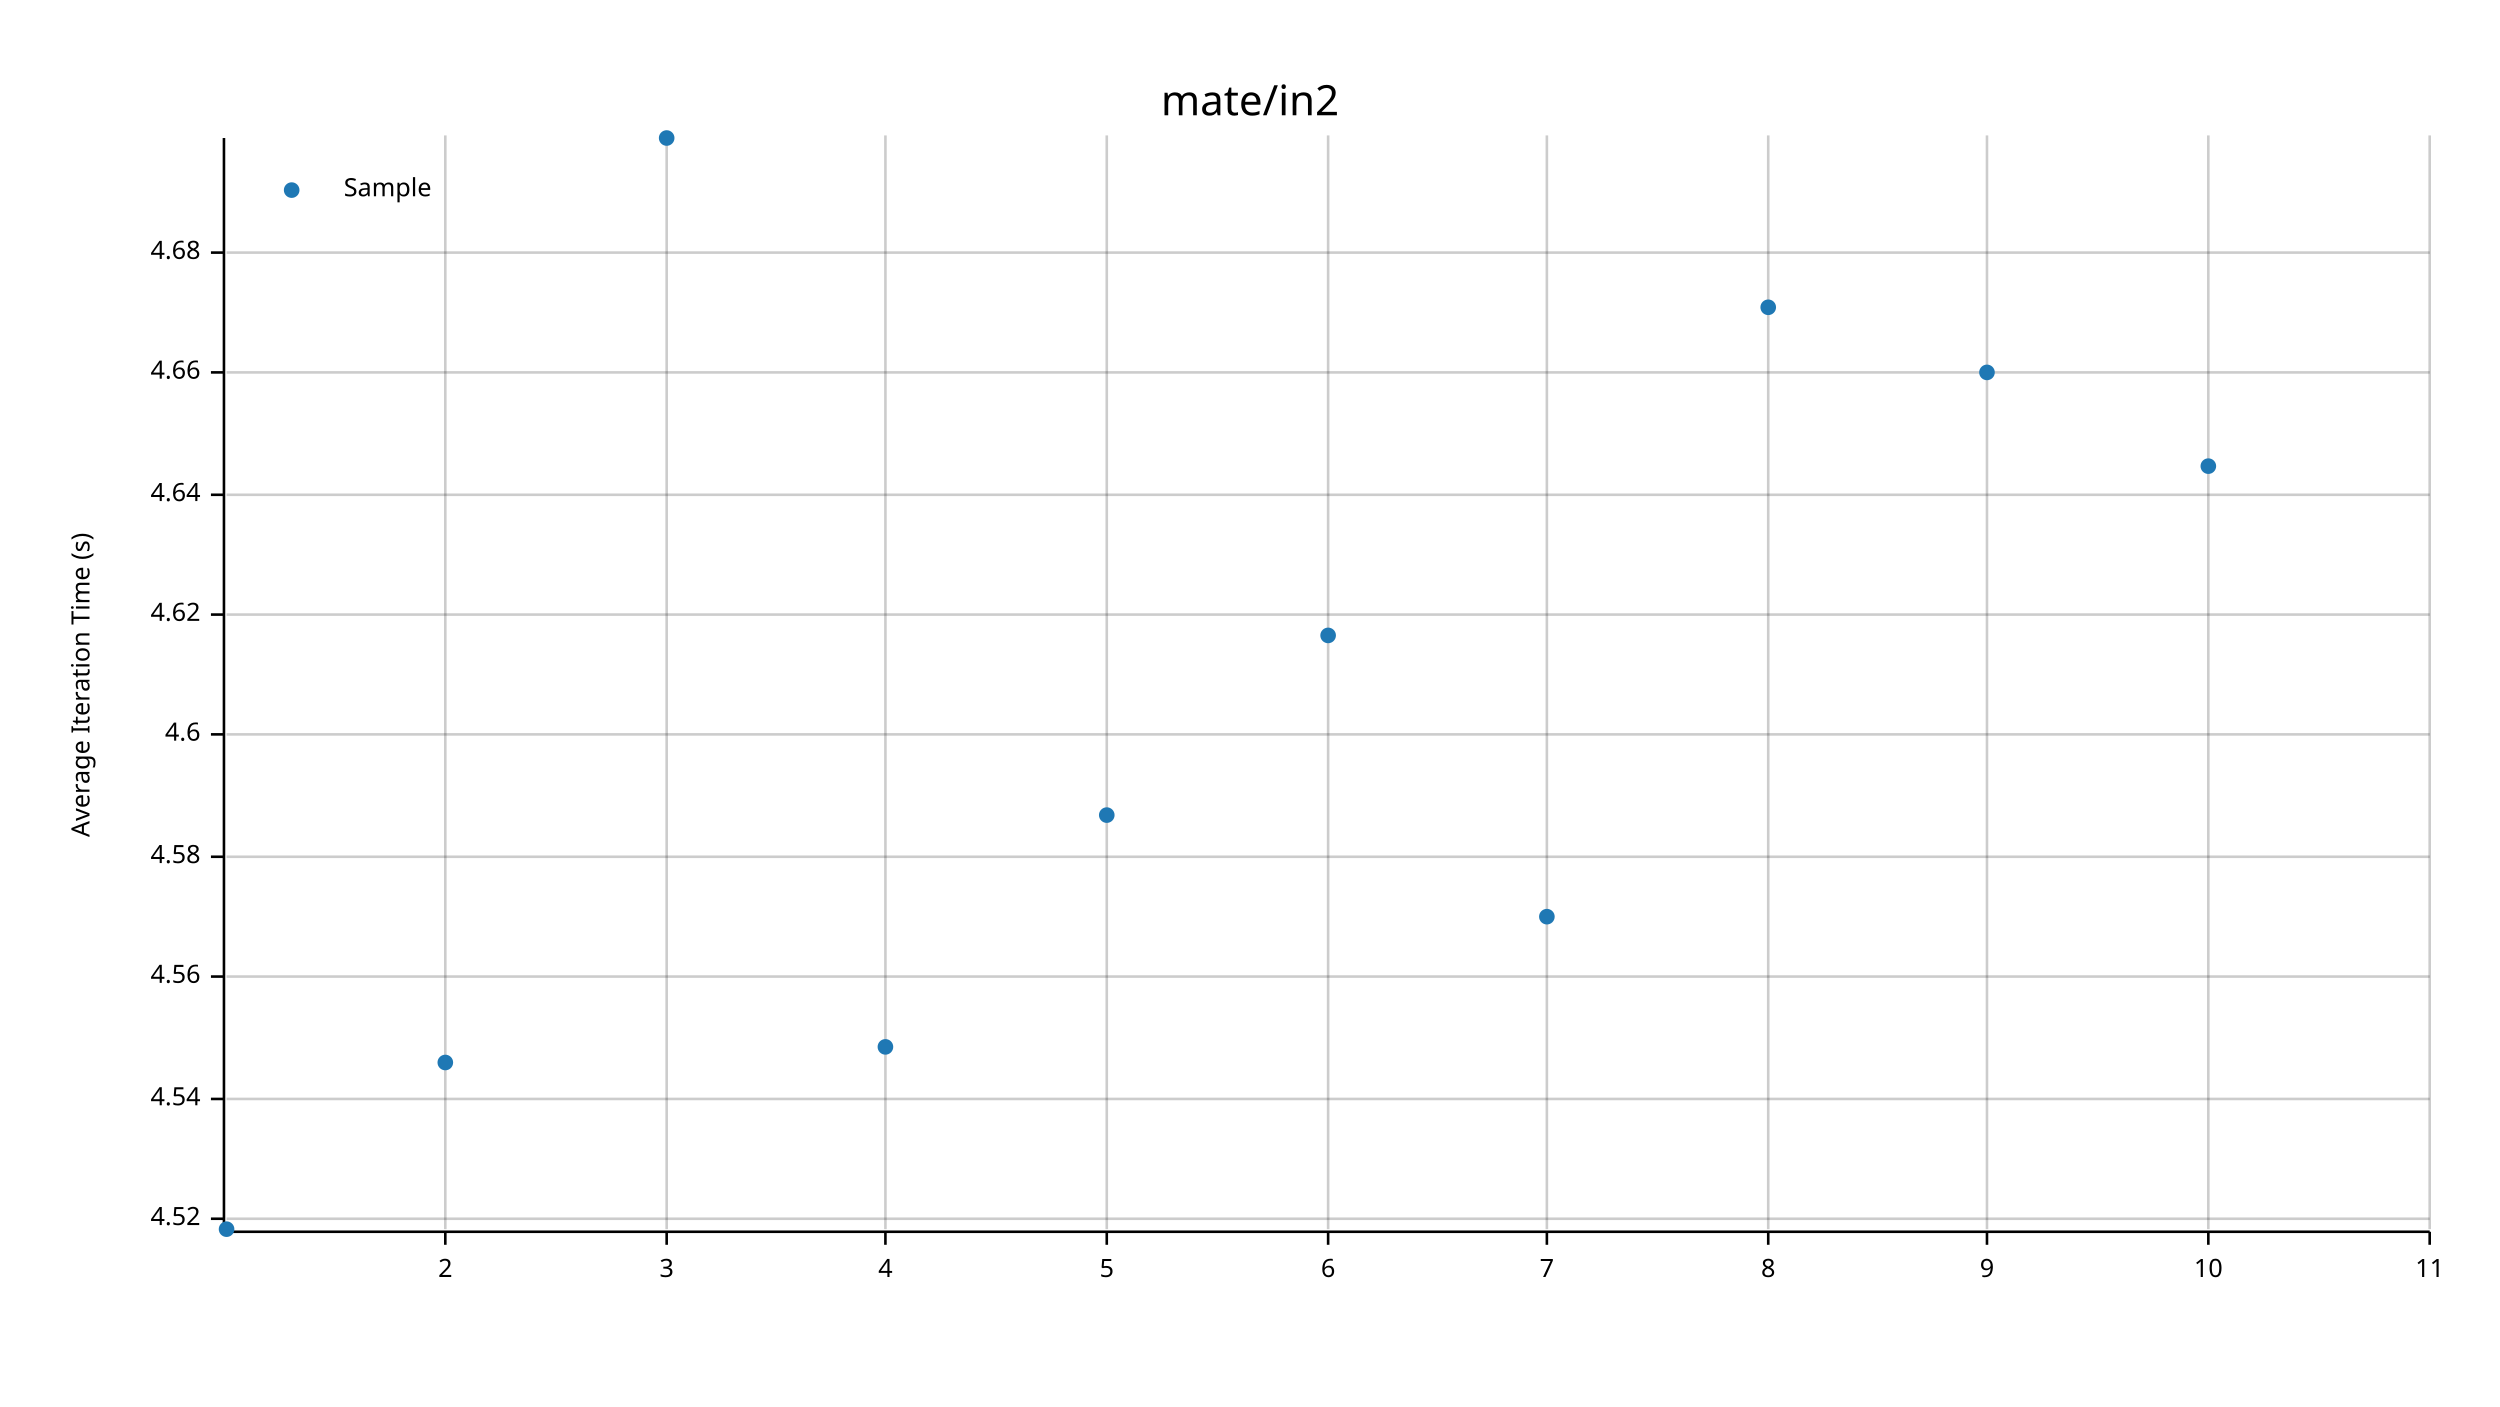
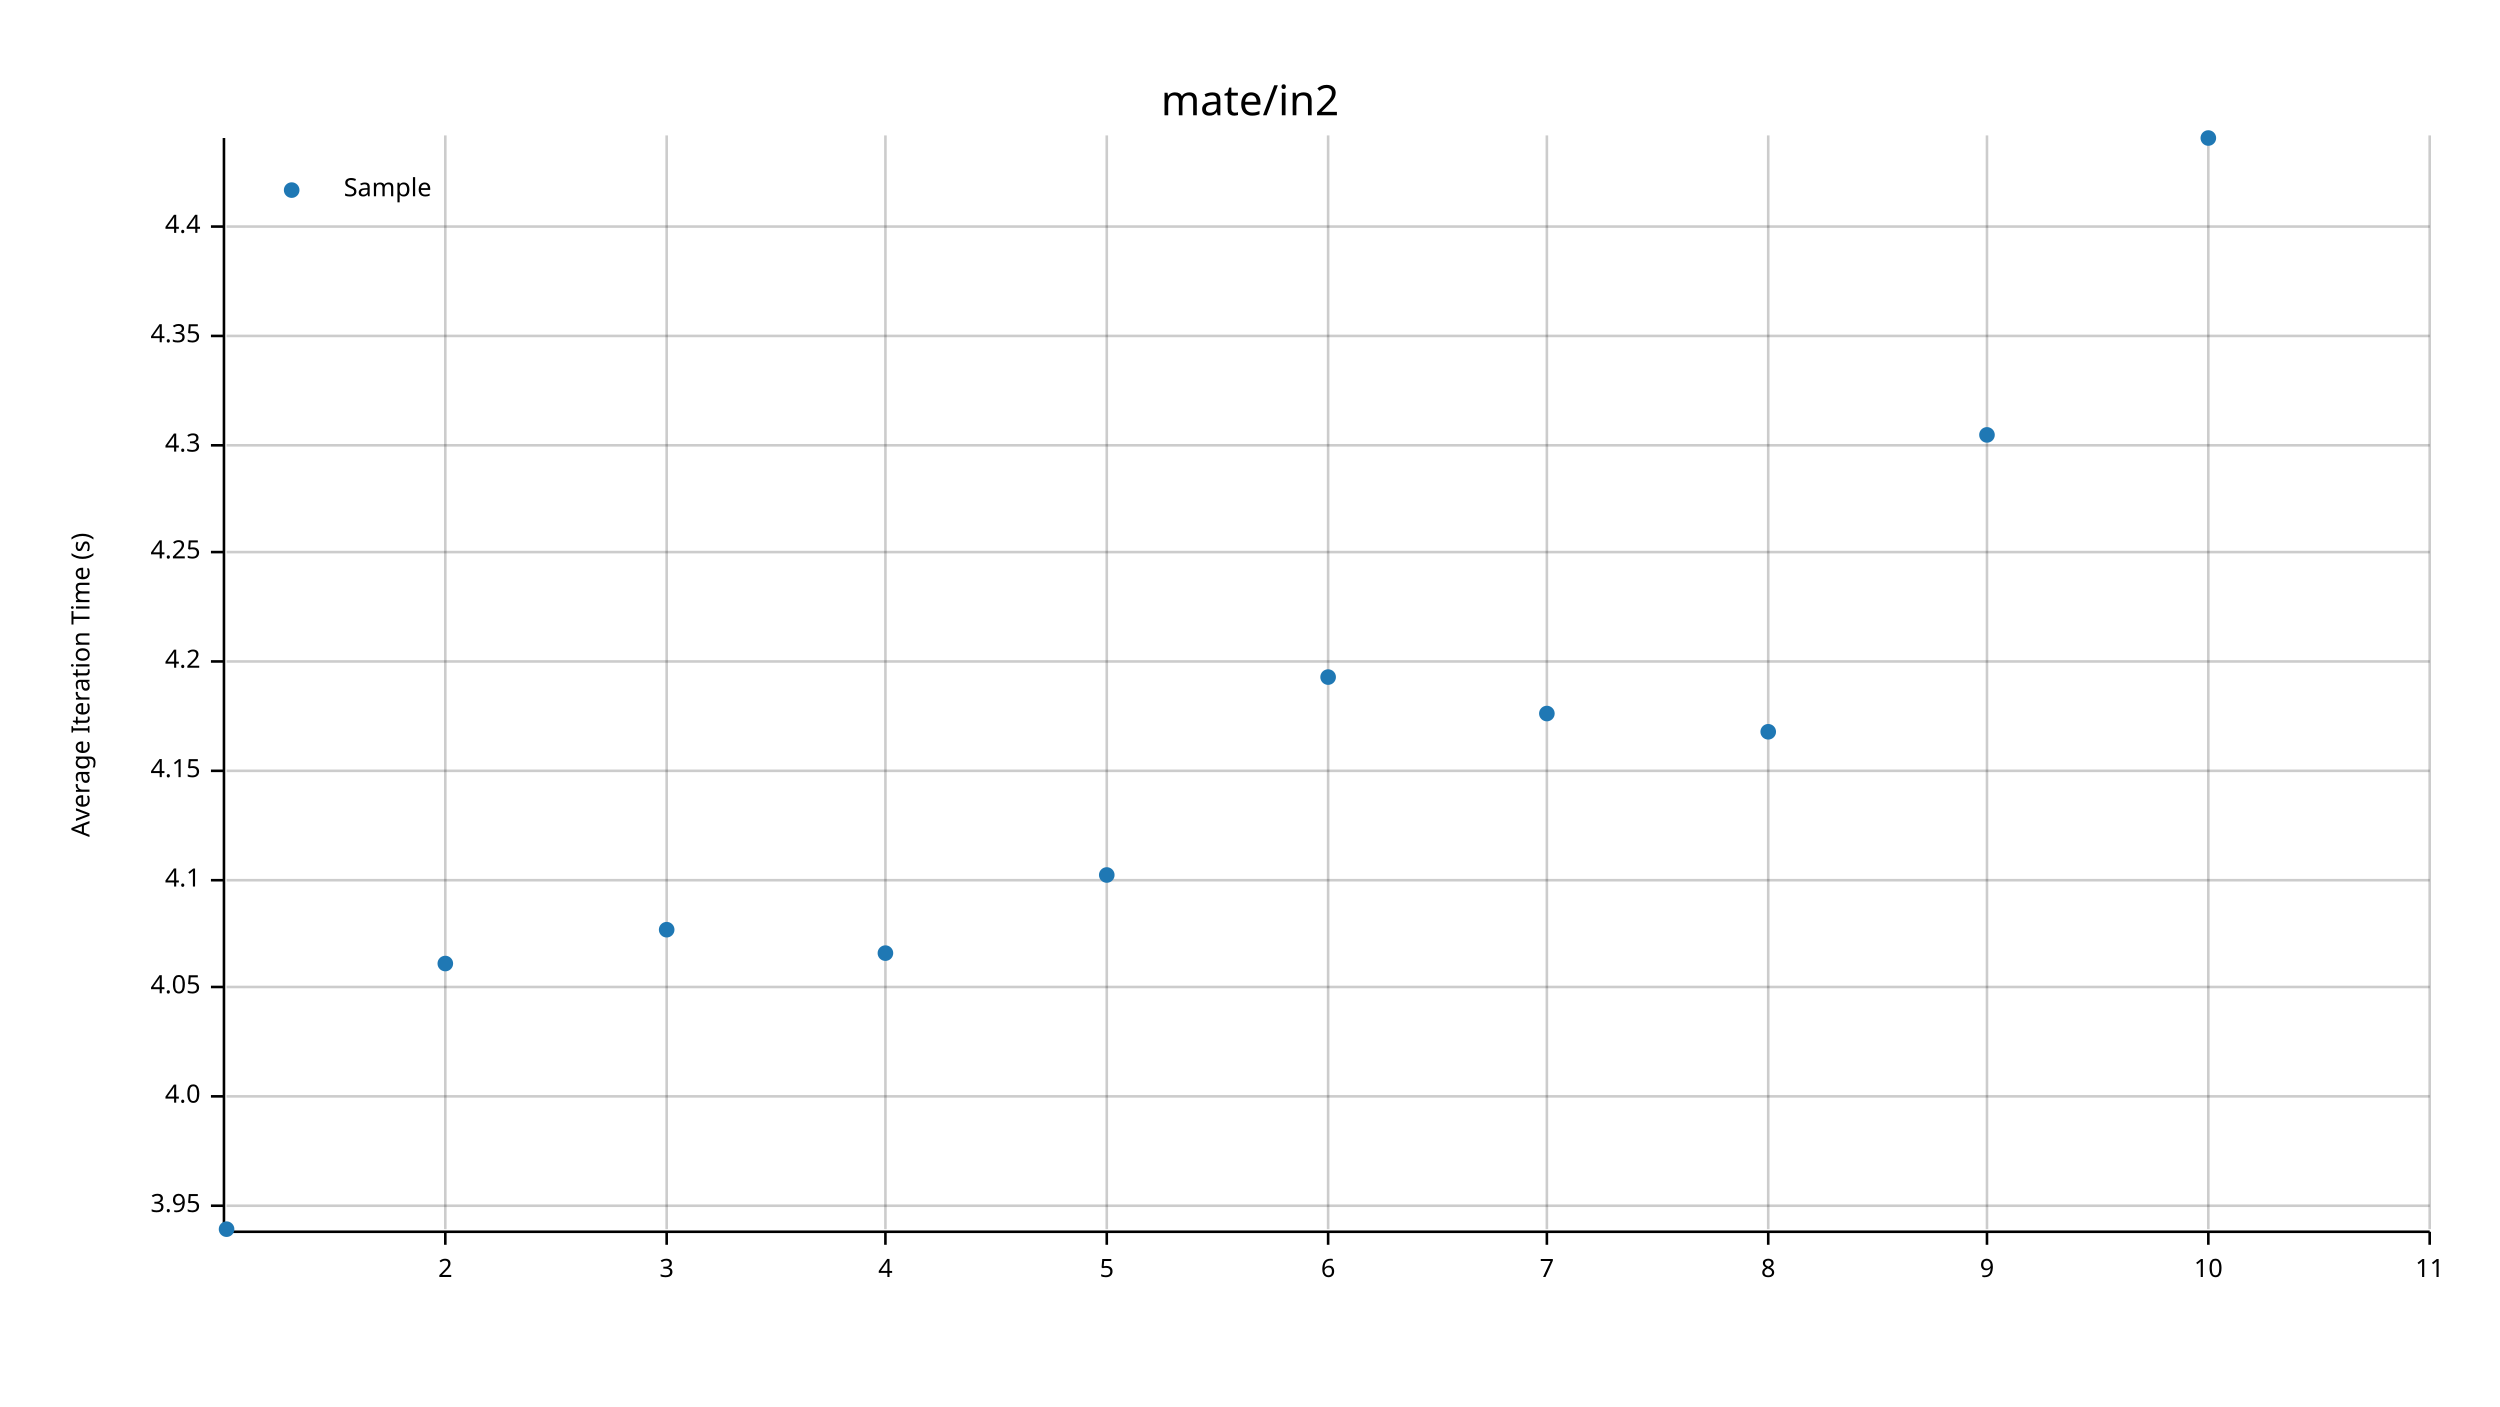
<svg xmlns="http://www.w3.org/2000/svg" width="960" height="540" viewBox="0 0 960 540">
  <text x="480" y="32" dy="0.76em" text-anchor="middle" font-family="sans-serif" font-size="16.129" opacity="1" fill="#000000">
mate/in2
</text>
  <text x="27" y="263" dy="0.76em" text-anchor="middle" font-family="sans-serif" font-size="9.677" opacity="1" fill="#000000" transform="rotate(270, 27, 263)">
Average Iteration Time (s)
</text>
  <line opacity="0.2" stroke="#000000" stroke-width="1" x1="171" y1="472" x2="171" y2="52" />
  <line opacity="0.2" stroke="#000000" stroke-width="1" x1="256" y1="472" x2="256" y2="52" />
  <line opacity="0.2" stroke="#000000" stroke-width="1" x1="340" y1="472" x2="340" y2="52" />
  <line opacity="0.2" stroke="#000000" stroke-width="1" x1="425" y1="472" x2="425" y2="52" />
  <line opacity="0.2" stroke="#000000" stroke-width="1" x1="510" y1="472" x2="510" y2="52" />
  <line opacity="0.2" stroke="#000000" stroke-width="1" x1="594" y1="472" x2="594" y2="52" />
  <line opacity="0.2" stroke="#000000" stroke-width="1" x1="679" y1="472" x2="679" y2="52" />
  <line opacity="0.2" stroke="#000000" stroke-width="1" x1="763" y1="472" x2="763" y2="52" />
  <line opacity="0.2" stroke="#000000" stroke-width="1" x1="848" y1="472" x2="848" y2="52" />
  <line opacity="0.2" stroke="#000000" stroke-width="1" x1="933" y1="472" x2="933" y2="52" />
-   <line opacity="0.2" stroke="#000000" stroke-width="1" x1="87" y1="468" x2="933" y2="468" />
-   <line opacity="0.2" stroke="#000000" stroke-width="1" x1="87" y1="422" x2="933" y2="422" />
-   <line opacity="0.2" stroke="#000000" stroke-width="1" x1="87" y1="375" x2="933" y2="375" />
-   <line opacity="0.2" stroke="#000000" stroke-width="1" x1="87" y1="329" x2="933" y2="329" />
-   <line opacity="0.2" stroke="#000000" stroke-width="1" x1="87" y1="282" x2="933" y2="282" />
-   <line opacity="0.2" stroke="#000000" stroke-width="1" x1="87" y1="236" x2="933" y2="236" />
-   <line opacity="0.2" stroke="#000000" stroke-width="1" x1="87" y1="190" x2="933" y2="190" />
-   <line opacity="0.2" stroke="#000000" stroke-width="1" x1="87" y1="143" x2="933" y2="143" />
-   <line opacity="0.2" stroke="#000000" stroke-width="1" x1="87" y1="97" x2="933" y2="97" />
+   <line opacity="0.2" stroke="#000000" stroke-width="1" x1="87" y1="463" x2="933" y2="463" />
+   <line opacity="0.2" stroke="#000000" stroke-width="1" x1="87" y1="421" x2="933" y2="421" />
+   <line opacity="0.2" stroke="#000000" stroke-width="1" x1="87" y1="379" x2="933" y2="379" />
+   <line opacity="0.2" stroke="#000000" stroke-width="1" x1="87" y1="338" x2="933" y2="338" />
+   <line opacity="0.2" stroke="#000000" stroke-width="1" x1="87" y1="296" x2="933" y2="296" />
+   <line opacity="0.2" stroke="#000000" stroke-width="1" x1="87" y1="254" x2="933" y2="254" />
+   <line opacity="0.2" stroke="#000000" stroke-width="1" x1="87" y1="212" x2="933" y2="212" />
+   <line opacity="0.2" stroke="#000000" stroke-width="1" x1="87" y1="171" x2="933" y2="171" />
+   <line opacity="0.2" stroke="#000000" stroke-width="1" x1="87" y1="129" x2="933" y2="129" />
+   <line opacity="0.2" stroke="#000000" stroke-width="1" x1="87" y1="87" x2="933" y2="87" />
  <polyline fill="none" opacity="1" stroke="#000000" stroke-width="1" points="86,53 86,473 " />
-   <text x="77" y="468" dy="0.5ex" text-anchor="end" font-family="sans-serif" font-size="9.677" opacity="1" fill="#000000">
- 4.52
+   <text x="77" y="463" dy="0.5ex" text-anchor="end" font-family="sans-serif" font-size="9.677" opacity="1" fill="#000000">
+ 3.95
</text>
-   <polyline fill="none" opacity="1" stroke="#000000" stroke-width="1" points="81,468 86,468 " />
-   <text x="77" y="422" dy="0.5ex" text-anchor="end" font-family="sans-serif" font-size="9.677" opacity="1" fill="#000000">
- 4.54
+   <polyline fill="none" opacity="1" stroke="#000000" stroke-width="1" points="81,463 86,463 " />
+   <text x="77" y="421" dy="0.5ex" text-anchor="end" font-family="sans-serif" font-size="9.677" opacity="1" fill="#000000">
+ 4.0
</text>
-   <polyline fill="none" opacity="1" stroke="#000000" stroke-width="1" points="81,422 86,422 " />
-   <text x="77" y="375" dy="0.5ex" text-anchor="end" font-family="sans-serif" font-size="9.677" opacity="1" fill="#000000">
- 4.56
+   <polyline fill="none" opacity="1" stroke="#000000" stroke-width="1" points="81,421 86,421 " />
+   <text x="77" y="379" dy="0.5ex" text-anchor="end" font-family="sans-serif" font-size="9.677" opacity="1" fill="#000000">
+ 4.05
</text>
-   <polyline fill="none" opacity="1" stroke="#000000" stroke-width="1" points="81,375 86,375 " />
-   <text x="77" y="329" dy="0.5ex" text-anchor="end" font-family="sans-serif" font-size="9.677" opacity="1" fill="#000000">
- 4.58
+   <polyline fill="none" opacity="1" stroke="#000000" stroke-width="1" points="81,379 86,379 " />
+   <text x="77" y="338" dy="0.5ex" text-anchor="end" font-family="sans-serif" font-size="9.677" opacity="1" fill="#000000">
+ 4.1
</text>
-   <polyline fill="none" opacity="1" stroke="#000000" stroke-width="1" points="81,329 86,329 " />
-   <text x="77" y="282" dy="0.5ex" text-anchor="end" font-family="sans-serif" font-size="9.677" opacity="1" fill="#000000">
- 4.6
+   <polyline fill="none" opacity="1" stroke="#000000" stroke-width="1" points="81,338 86,338 " />
+   <text x="77" y="296" dy="0.5ex" text-anchor="end" font-family="sans-serif" font-size="9.677" opacity="1" fill="#000000">
+ 4.15
</text>
-   <polyline fill="none" opacity="1" stroke="#000000" stroke-width="1" points="81,282 86,282 " />
-   <text x="77" y="236" dy="0.5ex" text-anchor="end" font-family="sans-serif" font-size="9.677" opacity="1" fill="#000000">
- 4.62
+   <polyline fill="none" opacity="1" stroke="#000000" stroke-width="1" points="81,296 86,296 " />
+   <text x="77" y="254" dy="0.5ex" text-anchor="end" font-family="sans-serif" font-size="9.677" opacity="1" fill="#000000">
+ 4.2
</text>
-   <polyline fill="none" opacity="1" stroke="#000000" stroke-width="1" points="81,236 86,236 " />
-   <text x="77" y="190" dy="0.5ex" text-anchor="end" font-family="sans-serif" font-size="9.677" opacity="1" fill="#000000">
- 4.64
+   <polyline fill="none" opacity="1" stroke="#000000" stroke-width="1" points="81,254 86,254 " />
+   <text x="77" y="212" dy="0.5ex" text-anchor="end" font-family="sans-serif" font-size="9.677" opacity="1" fill="#000000">
+ 4.25
</text>
-   <polyline fill="none" opacity="1" stroke="#000000" stroke-width="1" points="81,190 86,190 " />
-   <text x="77" y="143" dy="0.5ex" text-anchor="end" font-family="sans-serif" font-size="9.677" opacity="1" fill="#000000">
- 4.66
+   <polyline fill="none" opacity="1" stroke="#000000" stroke-width="1" points="81,212 86,212 " />
+   <text x="77" y="171" dy="0.5ex" text-anchor="end" font-family="sans-serif" font-size="9.677" opacity="1" fill="#000000">
+ 4.3
</text>
-   <polyline fill="none" opacity="1" stroke="#000000" stroke-width="1" points="81,143 86,143 " />
-   <text x="77" y="97" dy="0.5ex" text-anchor="end" font-family="sans-serif" font-size="9.677" opacity="1" fill="#000000">
- 4.68
+   <polyline fill="none" opacity="1" stroke="#000000" stroke-width="1" points="81,171 86,171 " />
+   <text x="77" y="129" dy="0.5ex" text-anchor="end" font-family="sans-serif" font-size="9.677" opacity="1" fill="#000000">
+ 4.35
</text>
-   <polyline fill="none" opacity="1" stroke="#000000" stroke-width="1" points="81,97 86,97 " />
+   <polyline fill="none" opacity="1" stroke="#000000" stroke-width="1" points="81,129 86,129 " />
+   <text x="77" y="87" dy="0.5ex" text-anchor="end" font-family="sans-serif" font-size="9.677" opacity="1" fill="#000000">
+ 4.4
+ </text>
+   <polyline fill="none" opacity="1" stroke="#000000" stroke-width="1" points="81,87 86,87 " />
  <polyline fill="none" opacity="1" stroke="#000000" stroke-width="1" points="87,473 933,473 " />
  <text x="171" y="483" dy="0.76em" text-anchor="middle" font-family="sans-serif" font-size="9.677" opacity="1" fill="#000000">
2
</text>
  <polyline fill="none" opacity="1" stroke="#000000" stroke-width="1" points="171,473 171,478 " />
  <text x="256" y="483" dy="0.76em" text-anchor="middle" font-family="sans-serif" font-size="9.677" opacity="1" fill="#000000">
3
</text>
  <polyline fill="none" opacity="1" stroke="#000000" stroke-width="1" points="256,473 256,478 " />
  <text x="340" y="483" dy="0.76em" text-anchor="middle" font-family="sans-serif" font-size="9.677" opacity="1" fill="#000000">
4
</text>
  <polyline fill="none" opacity="1" stroke="#000000" stroke-width="1" points="340,473 340,478 " />
  <text x="425" y="483" dy="0.76em" text-anchor="middle" font-family="sans-serif" font-size="9.677" opacity="1" fill="#000000">
5
</text>
  <polyline fill="none" opacity="1" stroke="#000000" stroke-width="1" points="425,473 425,478 " />
  <text x="510" y="483" dy="0.76em" text-anchor="middle" font-family="sans-serif" font-size="9.677" opacity="1" fill="#000000">
6
</text>
  <polyline fill="none" opacity="1" stroke="#000000" stroke-width="1" points="510,473 510,478 " />
  <text x="594" y="483" dy="0.76em" text-anchor="middle" font-family="sans-serif" font-size="9.677" opacity="1" fill="#000000">
7
</text>
  <polyline fill="none" opacity="1" stroke="#000000" stroke-width="1" points="594,473 594,478 " />
  <text x="679" y="483" dy="0.76em" text-anchor="middle" font-family="sans-serif" font-size="9.677" opacity="1" fill="#000000">
8
</text>
  <polyline fill="none" opacity="1" stroke="#000000" stroke-width="1" points="679,473 679,478 " />
  <text x="763" y="483" dy="0.76em" text-anchor="middle" font-family="sans-serif" font-size="9.677" opacity="1" fill="#000000">
9
</text>
  <polyline fill="none" opacity="1" stroke="#000000" stroke-width="1" points="763,473 763,478 " />
  <text x="848" y="483" dy="0.76em" text-anchor="middle" font-family="sans-serif" font-size="9.677" opacity="1" fill="#000000">
10
</text>
  <polyline fill="none" opacity="1" stroke="#000000" stroke-width="1" points="848,473 848,478 " />
  <text x="933" y="483" dy="0.76em" text-anchor="middle" font-family="sans-serif" font-size="9.677" opacity="1" fill="#000000">
11
</text>
  <polyline fill="none" opacity="1" stroke="#000000" stroke-width="1" points="933,473 933,478 " />
  <circle cx="87" cy="472" r="3" opacity="1" fill="#1F78B4" stroke="none" />
-   <circle cx="171" cy="408" r="3" opacity="1" fill="#1F78B4" stroke="none" />
-   <circle cx="256" cy="53" r="3" opacity="1" fill="#1F78B4" stroke="none" />
-   <circle cx="340" cy="402" r="3" opacity="1" fill="#1F78B4" stroke="none" />
-   <circle cx="425" cy="313" r="3" opacity="1" fill="#1F78B4" stroke="none" />
-   <circle cx="510" cy="244" r="3" opacity="1" fill="#1F78B4" stroke="none" />
-   <circle cx="594" cy="352" r="3" opacity="1" fill="#1F78B4" stroke="none" />
-   <circle cx="679" cy="118" r="3" opacity="1" fill="#1F78B4" stroke="none" />
-   <circle cx="763" cy="143" r="3" opacity="1" fill="#1F78B4" stroke="none" />
-   <circle cx="848" cy="179" r="3" opacity="1" fill="#1F78B4" stroke="none" />
+   <circle cx="171" cy="370" r="3" opacity="1" fill="#1F78B4" stroke="none" />
+   <circle cx="256" cy="357" r="3" opacity="1" fill="#1F78B4" stroke="none" />
+   <circle cx="340" cy="366" r="3" opacity="1" fill="#1F78B4" stroke="none" />
+   <circle cx="425" cy="336" r="3" opacity="1" fill="#1F78B4" stroke="none" />
+   <circle cx="510" cy="260" r="3" opacity="1" fill="#1F78B4" stroke="none" />
+   <circle cx="594" cy="274" r="3" opacity="1" fill="#1F78B4" stroke="none" />
+   <circle cx="679" cy="281" r="3" opacity="1" fill="#1F78B4" stroke="none" />
+   <circle cx="763" cy="167" r="3" opacity="1" fill="#1F78B4" stroke="none" />
+   <circle cx="848" cy="53" r="3" opacity="1" fill="#1F78B4" stroke="none" />
  <text x="132" y="68" dy="0.76em" text-anchor="start" font-family="sans-serif" font-size="9.677" opacity="1" fill="#000000">
Sample
</text>
  <circle cx="112" cy="73" r="3" opacity="1" fill="#1F78B4" stroke="none" />
</svg>
